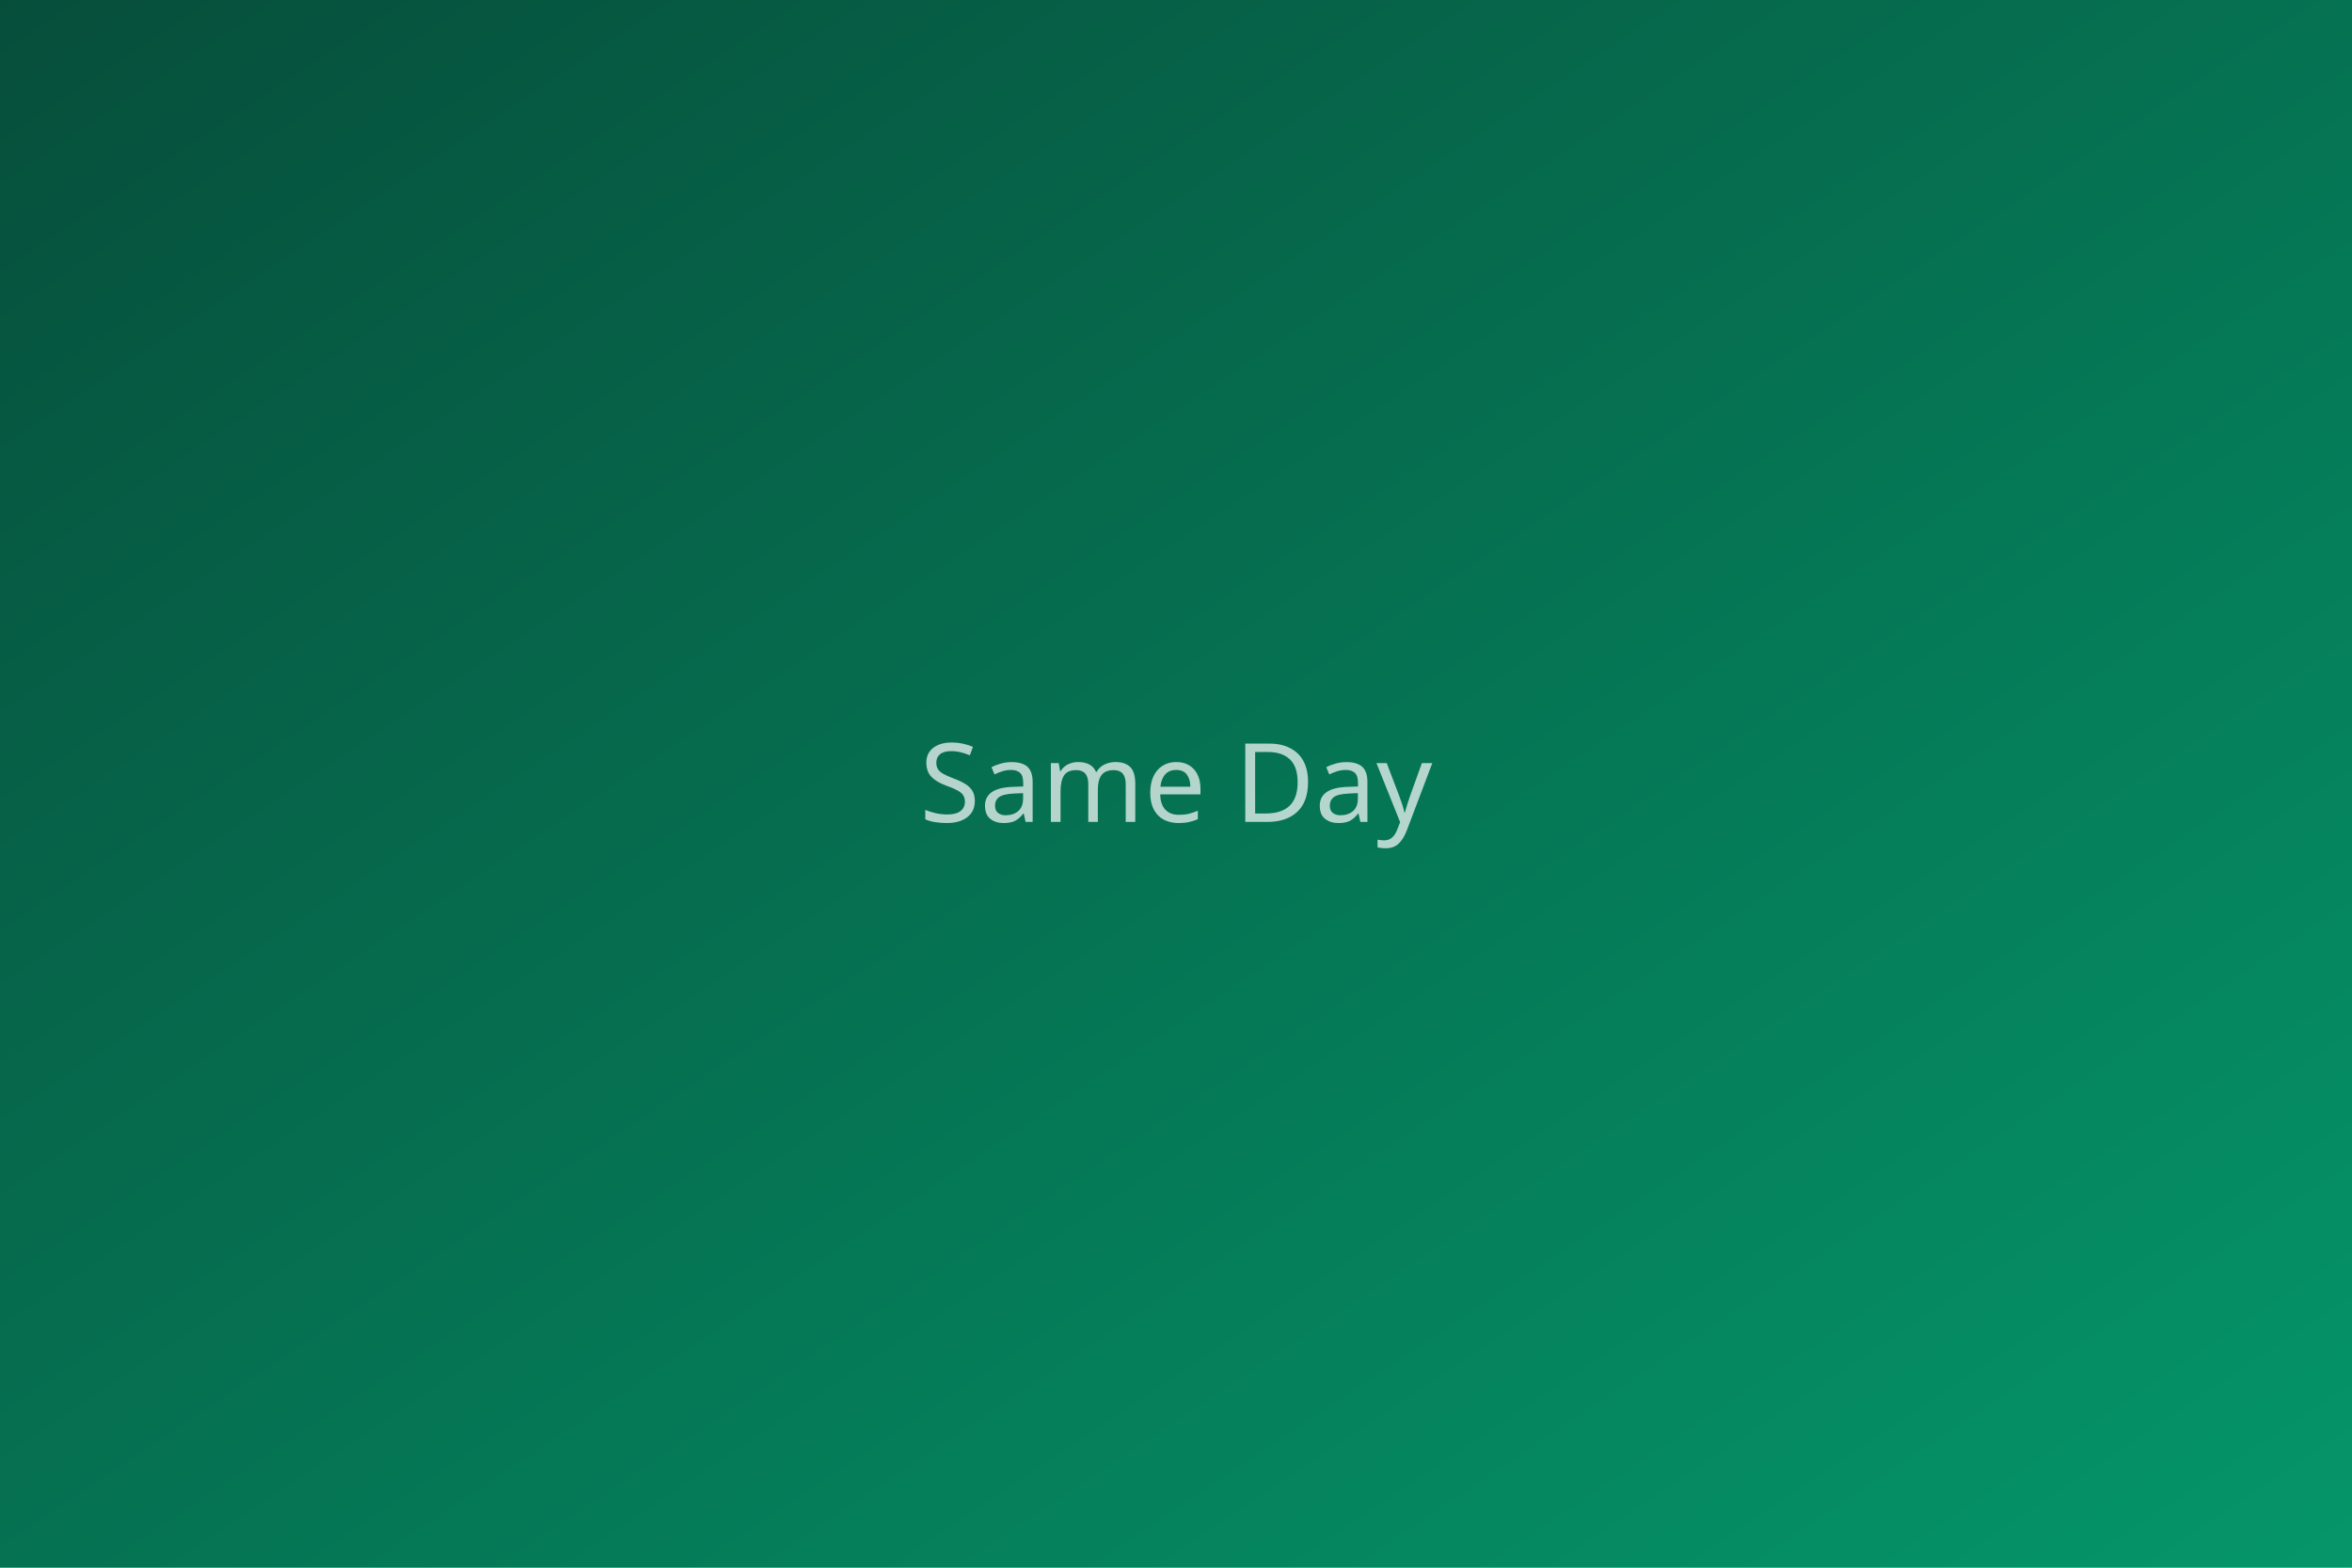
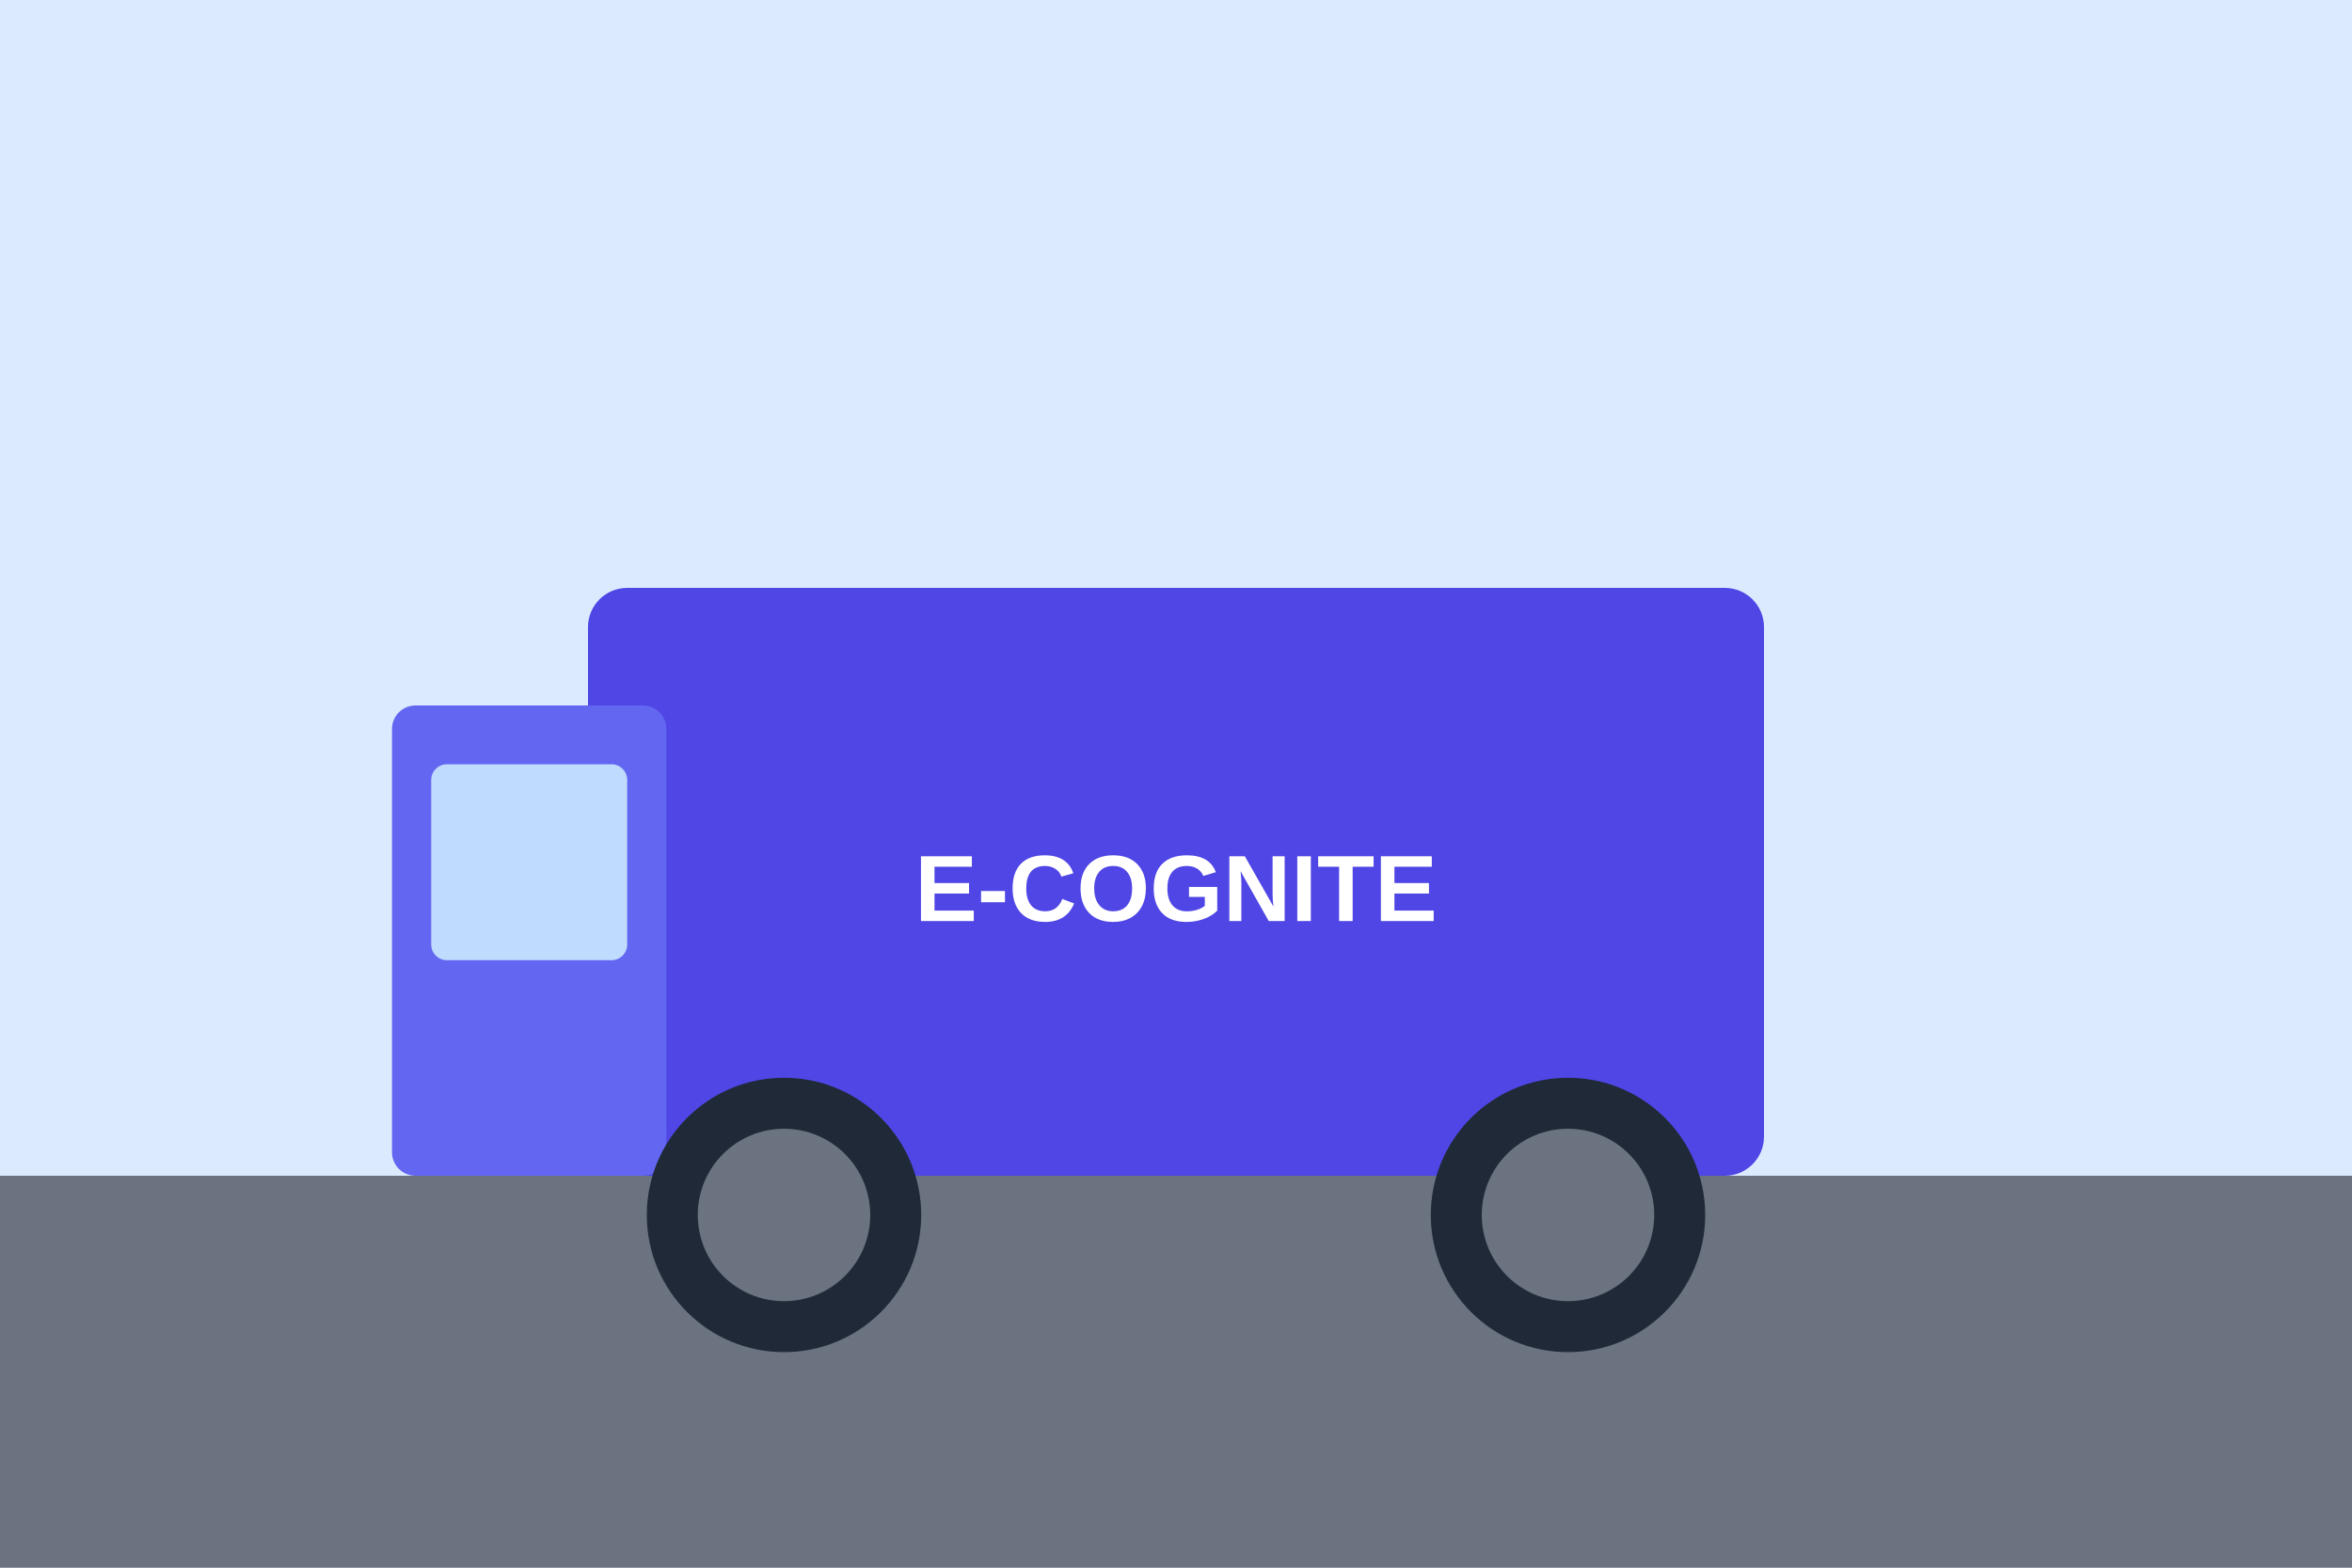
- <svg xmlns="http://www.w3.org/2000/svg" viewBox="0 0 600 400" width="600" height="400">
-   <defs>
-     <linearGradient id="g" x1="0%" y1="0%" x2="100%" y2="100%">
-       <stop offset="0%" style="stop-color:#064e3b" />
-       <stop offset="100%" style="stop-color:#059669" />
-     </linearGradient>
-   </defs>
-   <rect width="600" height="400" fill="url(#g)" />
-   <text x="300" y="200" font-family="system-ui,sans-serif" font-size="28" fill="rgba(255,255,255,0.7)" text-anchor="middle" dominant-baseline="middle">Same Day</text>
+ <svg xmlns="http://www.w3.org/2000/svg" viewBox="0 0 600 400">
+   <rect width="600" height="400" fill="#dbeafe" />
+   <rect x="0" y="300" width="600" height="100" fill="#6b7280" />
+   <rect x="150" y="150" width="300" height="150" fill="#4f46e5" rx="10" />
+   <rect x="100" y="180" width="70" height="120" fill="#6366f1" rx="6" />
+   <rect x="110" y="195" width="50" height="50" fill="#bfdbfe" rx="4" />
+   <circle cx="200" cy="310" r="35" fill="#1f2937" />
+   <circle cx="200" cy="310" r="22" fill="#6b7280" />
+   <circle cx="400" cy="310" r="35" fill="#1f2937" />
+   <circle cx="400" cy="310" r="22" fill="#6b7280" />
+   <text x="300" y="235" font-family="Arial" font-size="24" fill="white" text-anchor="middle" font-weight="bold">E-COGNITE</text>
</svg>
